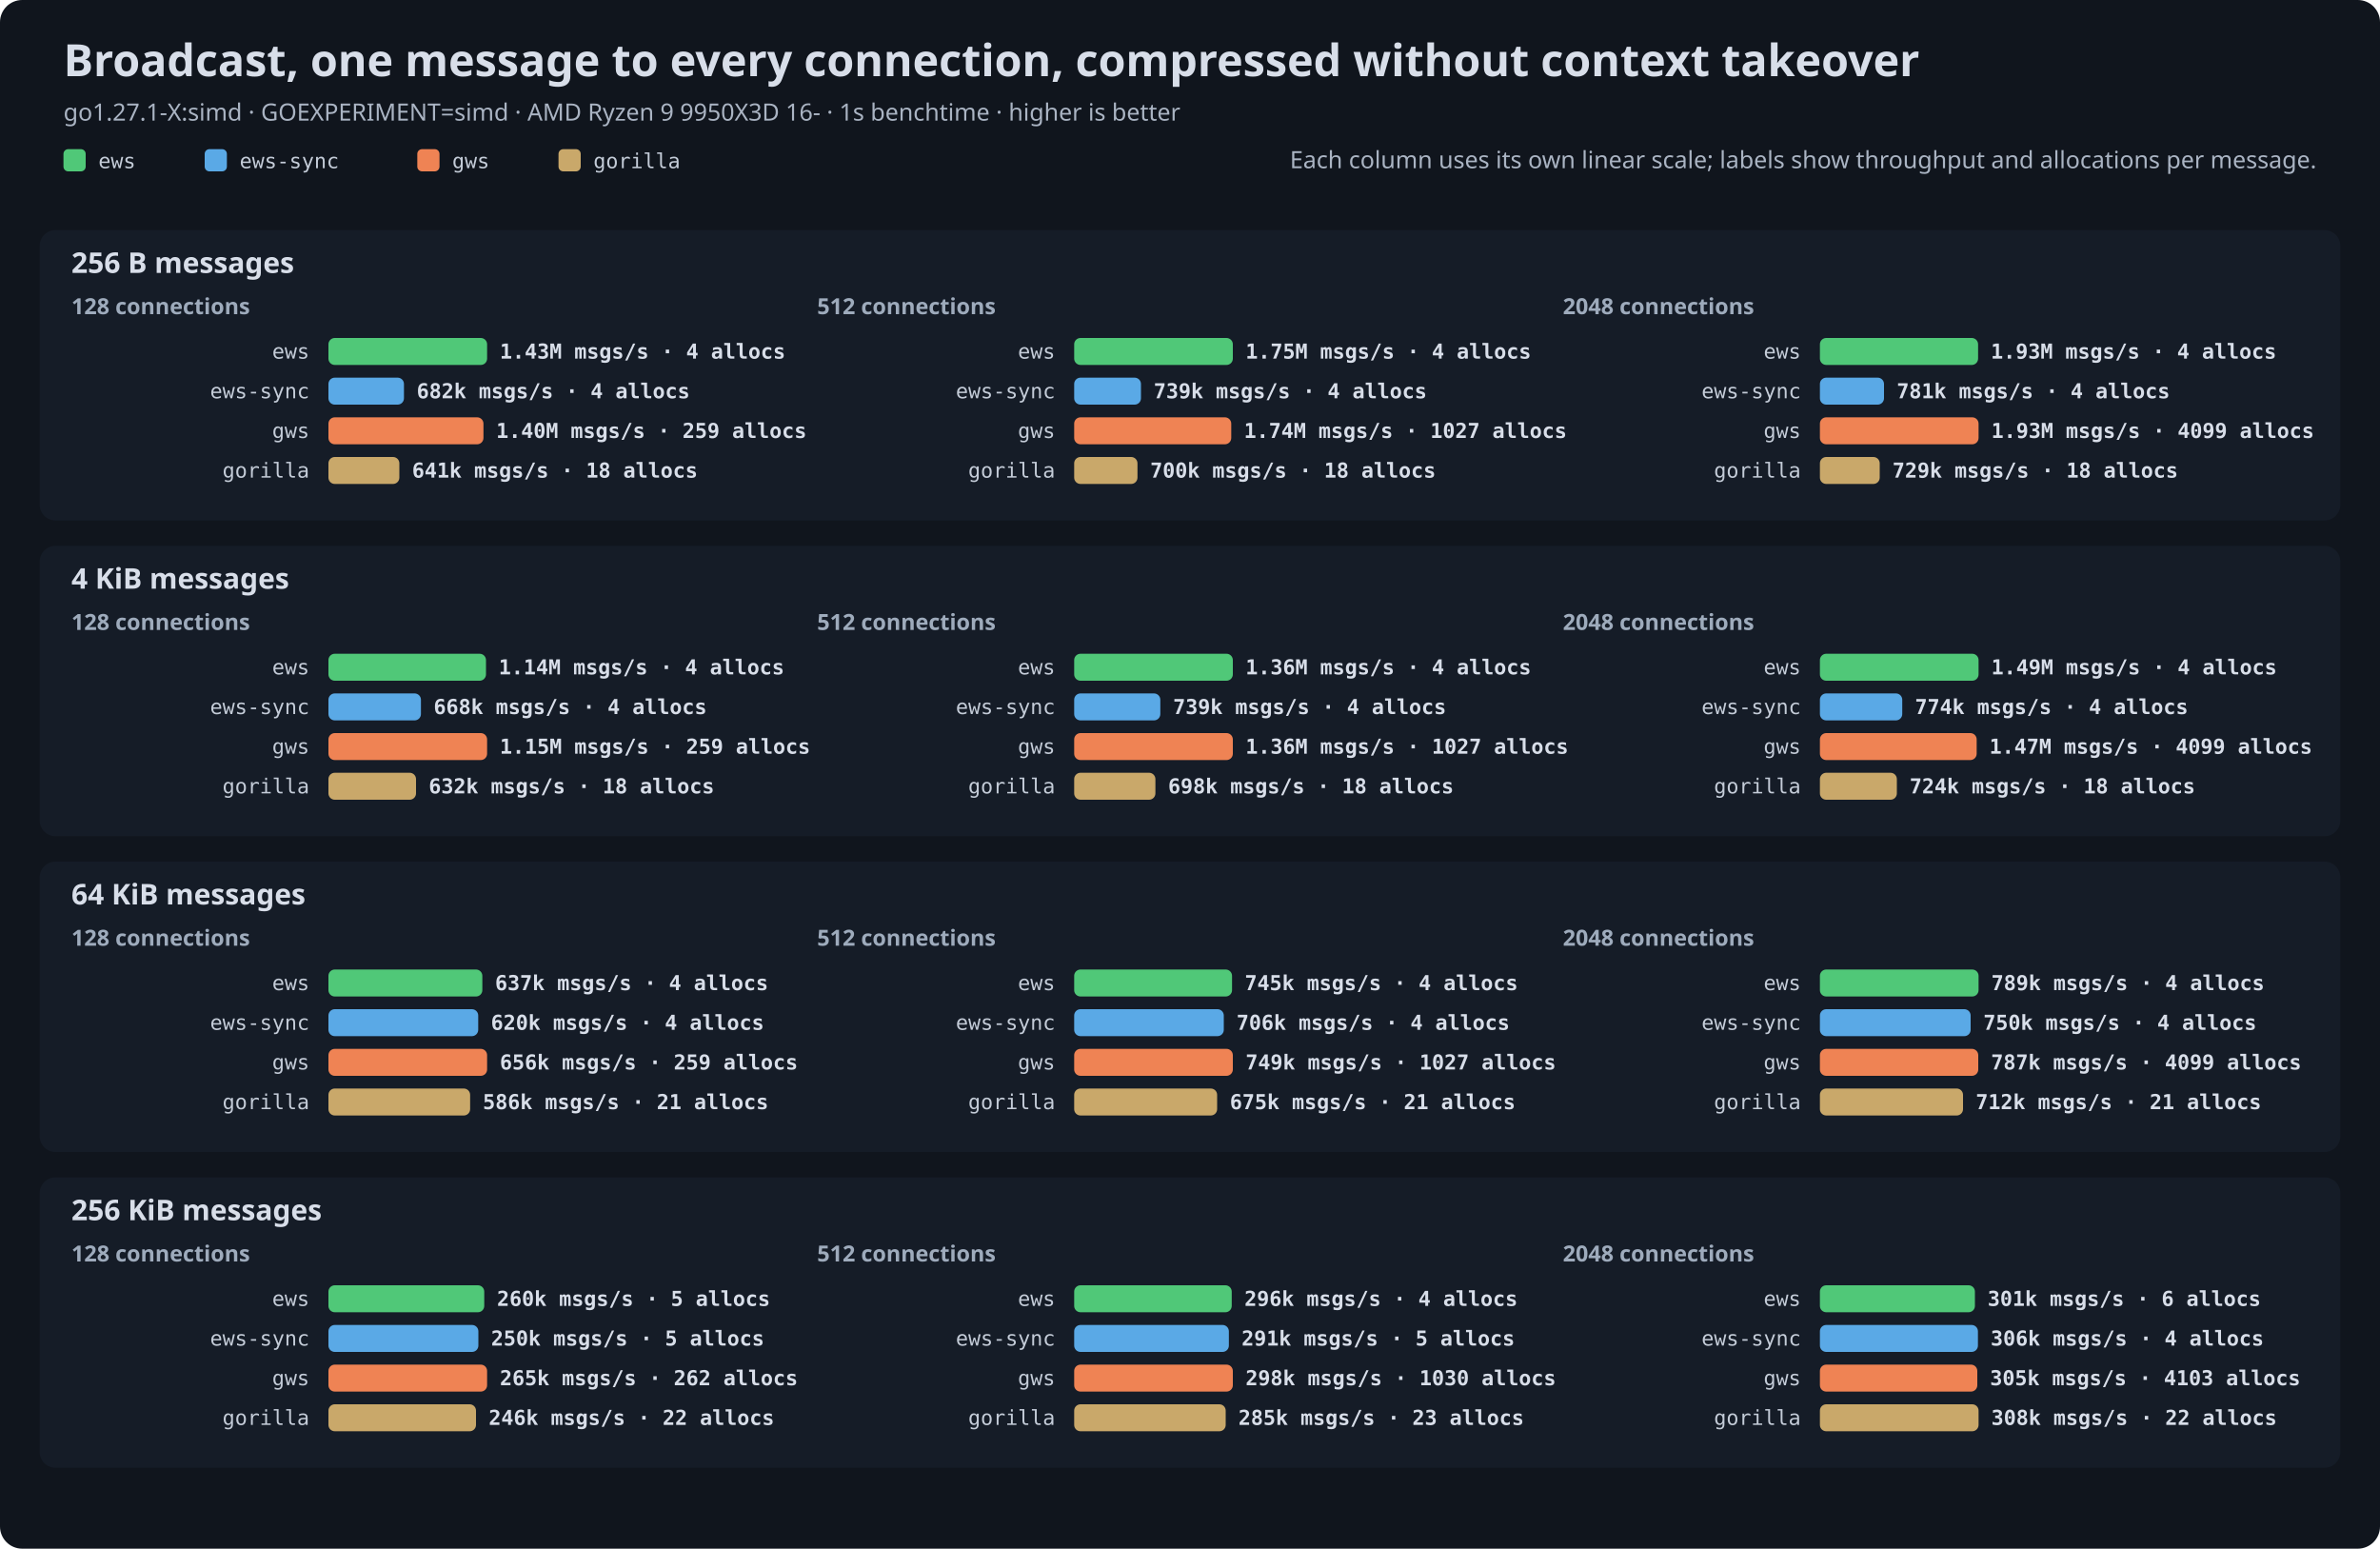
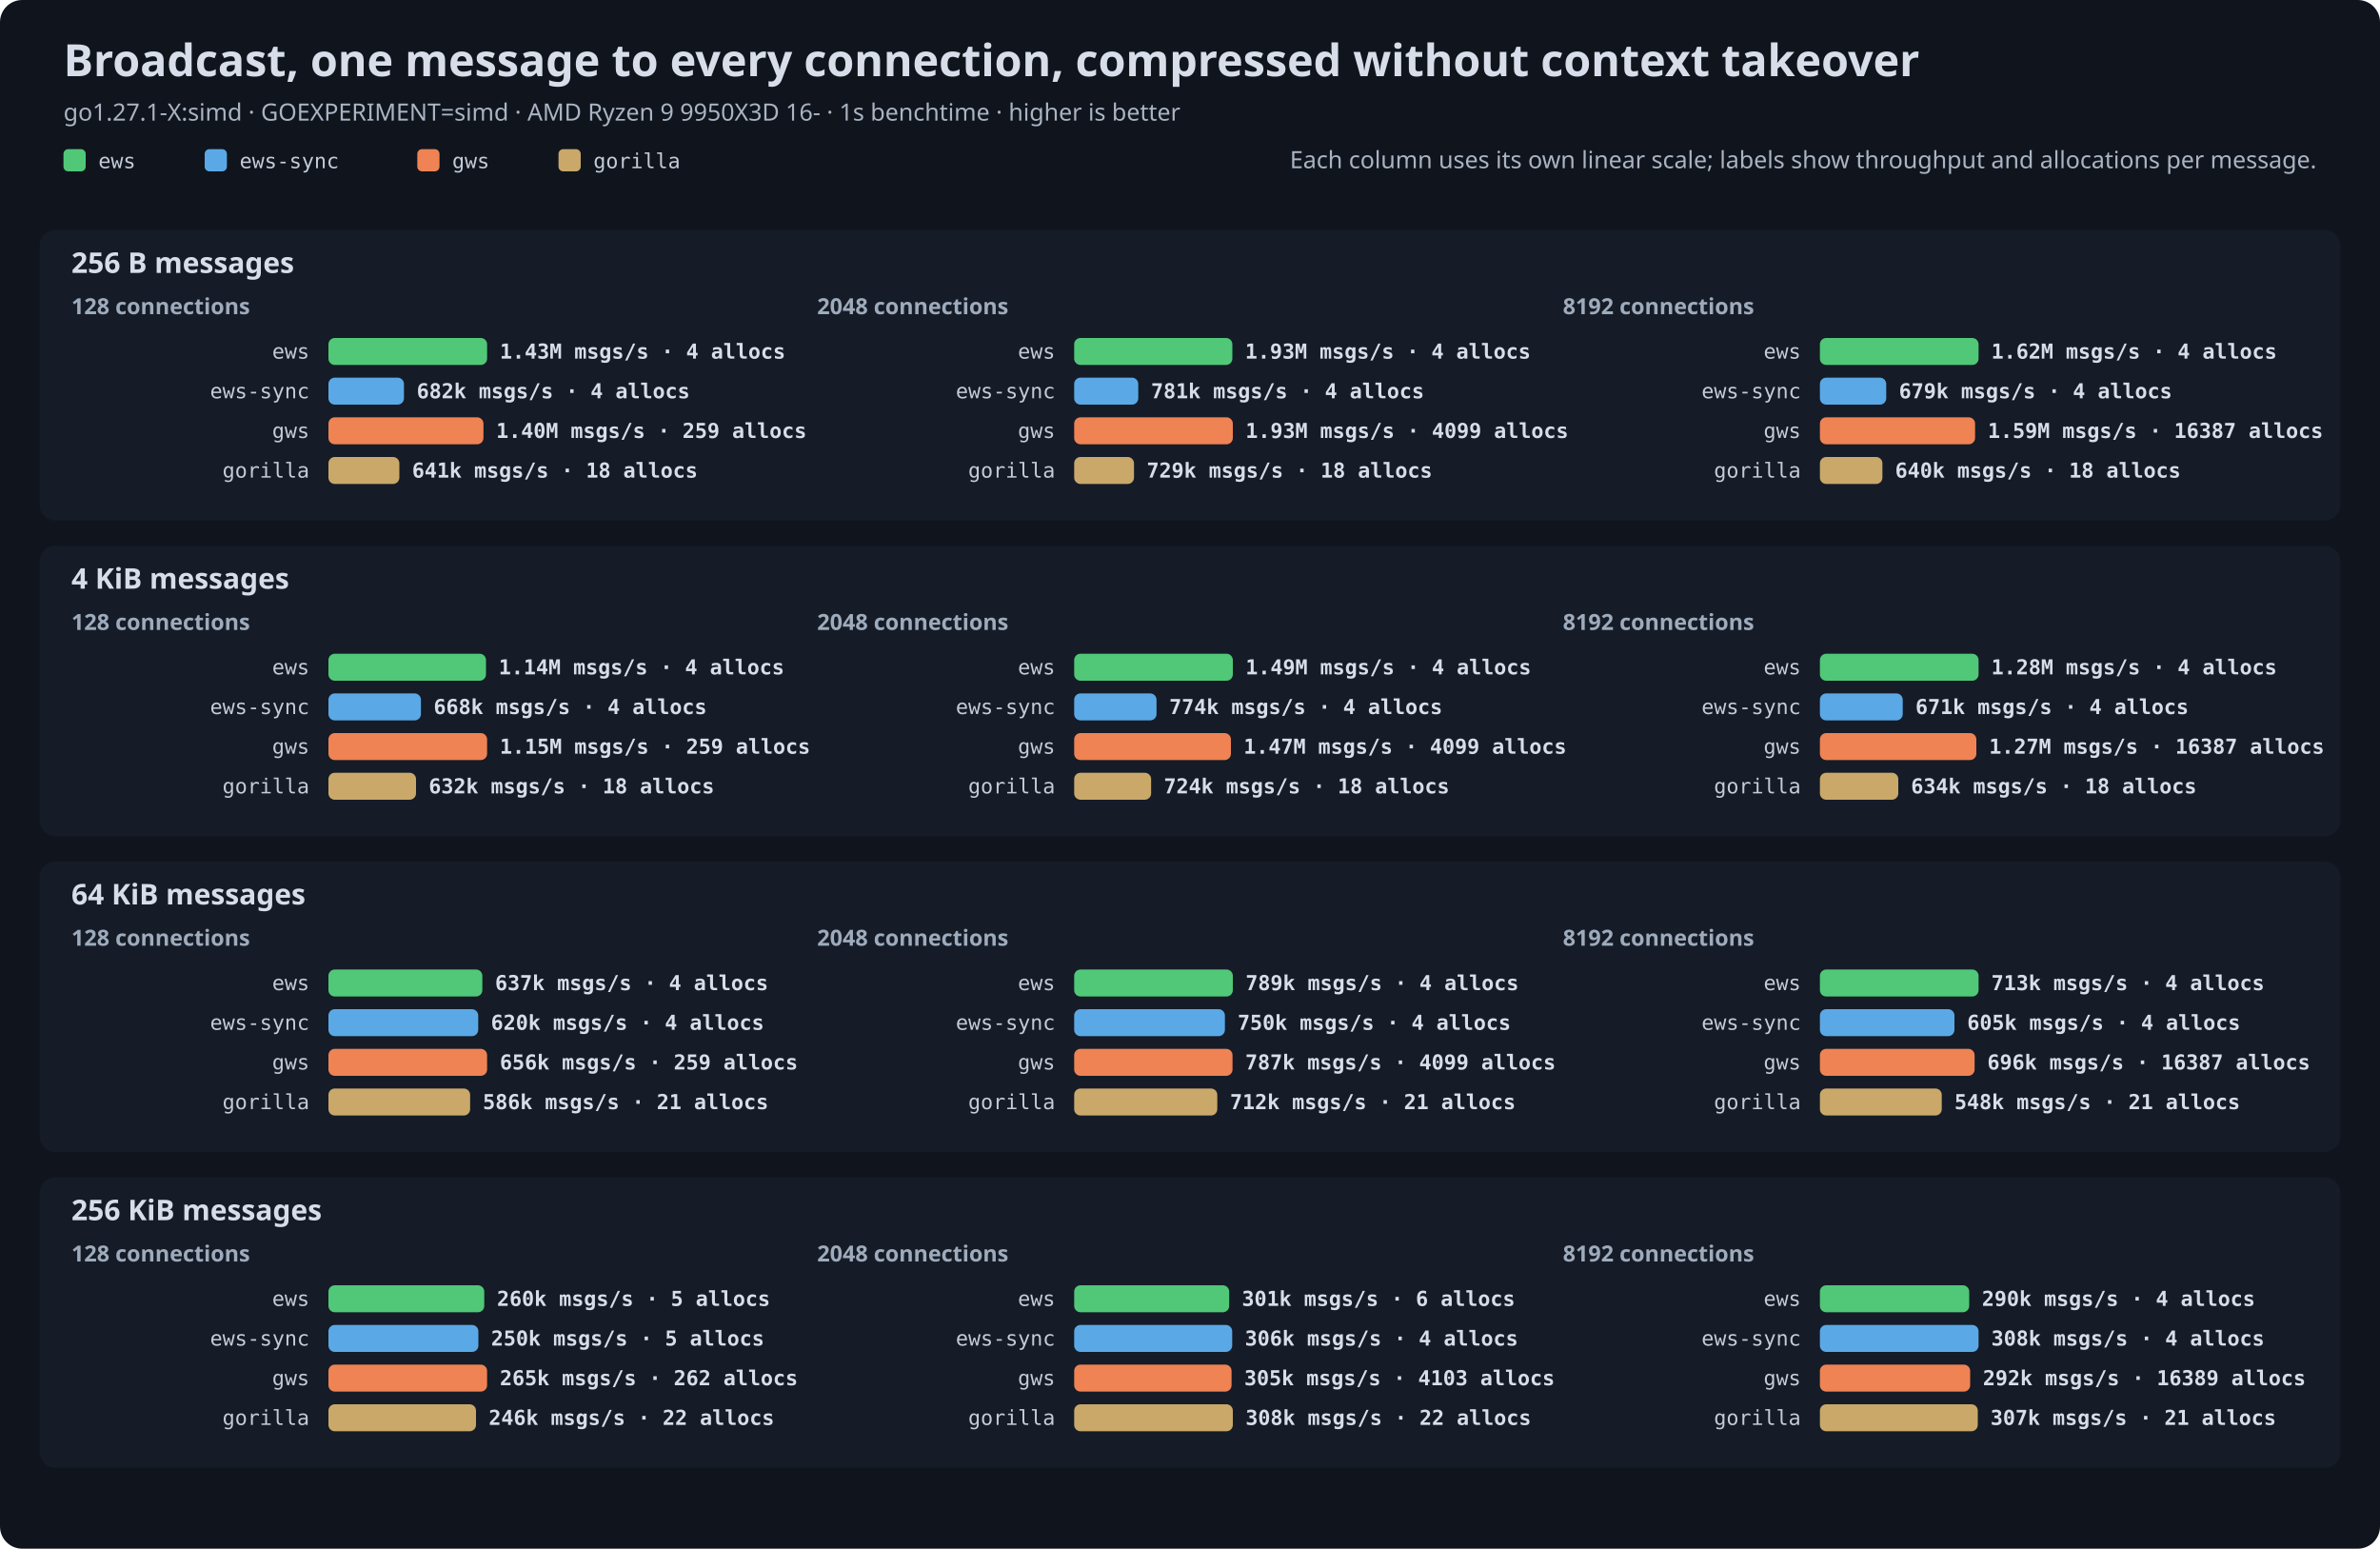
<svg xmlns="http://www.w3.org/2000/svg" width="1500" height="976" viewBox="0 0 1500 976" role="img" aria-labelledby="title desc">
  <style>text{font-family:ui-monospace,SFMono-Regular,Menlo,Consolas,monospace;fill:#d8dee9}.title{font-family:ui-sans-serif,system-ui,sans-serif;font-size:28px;font-weight:700}.subtitle{font-family:ui-sans-serif,system-ui,sans-serif;font-size:15px;fill:#aab4c3}.group{font-family:ui-sans-serif,system-ui,sans-serif;font-size:18px;font-weight:650}.contract{font-family:ui-sans-serif,system-ui,sans-serif;font-size:14px;font-weight:650;fill:#9eabbc}.series{font-size:13px;fill:#c4ccd8}.value{font-size:13px;font-weight:650}.panel{fill:#151c27}</style>
  <rect width="1500" height="976" rx="14" fill="#10151d" />
  <text class="title" x="40" y="48">Broadcast, one message to every connection, compressed without context takeover</text>
  <text class="subtitle" x="40" y="76">go1.27.1-X:simd · GOEXPERIMENT=simd · AMD Ryzen 9 9950X3D 16- · 1s benchtime · higher is better</text>
  <rect x="40" y="94" width="14" height="14" rx="3" fill="#50c878" />
  <text class="series" x="62" y="106">ews</text>
  <rect x="129" y="94" width="14" height="14" rx="3" fill="#5aa9e6" />
  <text class="series" x="151" y="106">ews-sync</text>
  <rect x="263" y="94" width="14" height="14" rx="3" fill="#ef8354" />
  <text class="series" x="285" y="106">gws</text>
  <rect x="352" y="94" width="14" height="14" rx="3" fill="#c9a86a" />
  <text class="series" x="374" y="106">gorilla</text>
  <text class="subtitle" x="1460" y="106" text-anchor="end">Each column uses its own linear scale; labels show throughput and allocations per message.</text>
  <g transform="translate(0,145)">
    <rect class="panel" x="25" y="0" width="1450" height="183" rx="10" />
    <text class="group" x="45" y="27">256 B messages</text>
    <text class="contract" x="45" y="53">128 connections</text>
    <text class="series" x="195" y="81" text-anchor="end">ews</text>
    <rect x="207" y="68" width="100.0" height="17" rx="4" fill="#50c878" />
    <text class="value" x="315.0" y="81">1.43M msgs/s · 4 allocs</text>
    <text class="series" x="195" y="106" text-anchor="end">ews-sync</text>
    <rect x="207" y="93" width="47.6" height="17" rx="4" fill="#5aa9e6" />
    <text class="value" x="262.6" y="106">682k msgs/s · 4 allocs</text>
    <text class="series" x="195" y="131" text-anchor="end">gws</text>
    <rect x="207" y="118" width="97.7" height="17" rx="4" fill="#ef8354" />
    <text class="value" x="312.7" y="131">1.40M msgs/s · 259 allocs</text>
    <text class="series" x="195" y="156" text-anchor="end">gorilla</text>
    <rect x="207" y="143" width="44.7" height="17" rx="4" fill="#c9a86a" />
    <text class="value" x="259.7" y="156">641k msgs/s · 18 allocs</text>
-     <text class="contract" x="515" y="53">512 connections</text>
+     <text class="contract" x="515" y="53">2048 connections</text>
    <text class="series" x="665" y="81" text-anchor="end">ews</text>
-     <rect x="677" y="68" width="100.0" height="17" rx="4" fill="#50c878" />
-     <text class="value" x="785.0" y="81">1.75M msgs/s · 4 allocs</text>
+     <rect x="677" y="68" width="99.7" height="17" rx="4" fill="#50c878" />
+     <text class="value" x="784.7" y="81">1.93M msgs/s · 4 allocs</text>
    <text class="series" x="665" y="106" text-anchor="end">ews-sync</text>
-     <rect x="677" y="93" width="42.1" height="17" rx="4" fill="#5aa9e6" />
-     <text class="value" x="727.1" y="106">739k msgs/s · 4 allocs</text>
+     <rect x="677" y="93" width="40.4" height="17" rx="4" fill="#5aa9e6" />
+     <text class="value" x="725.4" y="106">781k msgs/s · 4 allocs</text>
    <text class="series" x="665" y="131" text-anchor="end">gws</text>
-     <rect x="677" y="118" width="99.0" height="17" rx="4" fill="#ef8354" />
-     <text class="value" x="784.0" y="131">1.74M msgs/s · 1027 allocs</text>
+     <rect x="677" y="118" width="100.0" height="17" rx="4" fill="#ef8354" />
+     <text class="value" x="785.0" y="131">1.93M msgs/s · 4099 allocs</text>
    <text class="series" x="665" y="156" text-anchor="end">gorilla</text>
-     <rect x="677" y="143" width="39.9" height="17" rx="4" fill="#c9a86a" />
-     <text class="value" x="724.9" y="156">700k msgs/s · 18 allocs</text>
-     <text class="contract" x="985" y="53">2048 connections</text>
+     <rect x="677" y="143" width="37.7" height="17" rx="4" fill="#c9a86a" />
+     <text class="value" x="722.7" y="156">729k msgs/s · 18 allocs</text>
+     <text class="contract" x="985" y="53">8192 connections</text>
    <text class="series" x="1135" y="81" text-anchor="end">ews</text>
-     <rect x="1147" y="68" width="99.7" height="17" rx="4" fill="#50c878" />
-     <text class="value" x="1254.7" y="81">1.93M msgs/s · 4 allocs</text>
+     <rect x="1147" y="68" width="100.0" height="17" rx="4" fill="#50c878" />
+     <text class="value" x="1255.0" y="81">1.62M msgs/s · 4 allocs</text>
    <text class="series" x="1135" y="106" text-anchor="end">ews-sync</text>
-     <rect x="1147" y="93" width="40.4" height="17" rx="4" fill="#5aa9e6" />
-     <text class="value" x="1195.4" y="106">781k msgs/s · 4 allocs</text>
+     <rect x="1147" y="93" width="41.8" height="17" rx="4" fill="#5aa9e6" />
+     <text class="value" x="1196.8" y="106">679k msgs/s · 4 allocs</text>
    <text class="series" x="1135" y="131" text-anchor="end">gws</text>
-     <rect x="1147" y="118" width="100.0" height="17" rx="4" fill="#ef8354" />
-     <text class="value" x="1255.0" y="131">1.93M msgs/s · 4099 allocs</text>
+     <rect x="1147" y="118" width="97.8" height="17" rx="4" fill="#ef8354" />
+     <text class="value" x="1252.8" y="131">1.59M msgs/s · 16387 allocs</text>
    <text class="series" x="1135" y="156" text-anchor="end">gorilla</text>
-     <rect x="1147" y="143" width="37.7" height="17" rx="4" fill="#c9a86a" />
-     <text class="value" x="1192.7" y="156">729k msgs/s · 18 allocs</text>
+     <rect x="1147" y="143" width="39.4" height="17" rx="4" fill="#c9a86a" />
+     <text class="value" x="1194.4" y="156">640k msgs/s · 18 allocs</text>
  </g>
  <g transform="translate(0,344)">
    <rect class="panel" x="25" y="0" width="1450" height="183" rx="10" />
    <text class="group" x="45" y="27">4 KiB messages</text>
    <text class="contract" x="45" y="53">128 connections</text>
    <text class="series" x="195" y="81" text-anchor="end">ews</text>
    <rect x="207" y="68" width="99.3" height="17" rx="4" fill="#50c878" />
    <text class="value" x="314.3" y="81">1.14M msgs/s · 4 allocs</text>
    <text class="series" x="195" y="106" text-anchor="end">ews-sync</text>
    <rect x="207" y="93" width="58.3" height="17" rx="4" fill="#5aa9e6" />
    <text class="value" x="273.3" y="106">668k msgs/s · 4 allocs</text>
    <text class="series" x="195" y="131" text-anchor="end">gws</text>
    <rect x="207" y="118" width="100.0" height="17" rx="4" fill="#ef8354" />
    <text class="value" x="315.0" y="131">1.15M msgs/s · 259 allocs</text>
    <text class="series" x="195" y="156" text-anchor="end">gorilla</text>
    <rect x="207" y="143" width="55.2" height="17" rx="4" fill="#c9a86a" />
    <text class="value" x="270.2" y="156">632k msgs/s · 18 allocs</text>
-     <text class="contract" x="515" y="53">512 connections</text>
+     <text class="contract" x="515" y="53">2048 connections</text>
    <text class="series" x="665" y="81" text-anchor="end">ews</text>
    <rect x="677" y="68" width="100.0" height="17" rx="4" fill="#50c878" />
-     <text class="value" x="785.0" y="81">1.36M msgs/s · 4 allocs</text>
+     <text class="value" x="785.0" y="81">1.49M msgs/s · 4 allocs</text>
    <text class="series" x="665" y="106" text-anchor="end">ews-sync</text>
-     <rect x="677" y="93" width="54.3" height="17" rx="4" fill="#5aa9e6" />
-     <text class="value" x="739.3" y="106">739k msgs/s · 4 allocs</text>
+     <rect x="677" y="93" width="51.9" height="17" rx="4" fill="#5aa9e6" />
+     <text class="value" x="736.9" y="106">774k msgs/s · 4 allocs</text>
    <text class="series" x="665" y="131" text-anchor="end">gws</text>
-     <rect x="677" y="118" width="100.0" height="17" rx="4" fill="#ef8354" />
-     <text class="value" x="785.0" y="131">1.36M msgs/s · 1027 allocs</text>
+     <rect x="677" y="118" width="98.8" height="17" rx="4" fill="#ef8354" />
+     <text class="value" x="783.8" y="131">1.47M msgs/s · 4099 allocs</text>
    <text class="series" x="665" y="156" text-anchor="end">gorilla</text>
-     <rect x="677" y="143" width="51.2" height="17" rx="4" fill="#c9a86a" />
-     <text class="value" x="736.2" y="156">698k msgs/s · 18 allocs</text>
-     <text class="contract" x="985" y="53">2048 connections</text>
+     <rect x="677" y="143" width="48.5" height="17" rx="4" fill="#c9a86a" />
+     <text class="value" x="733.5" y="156">724k msgs/s · 18 allocs</text>
+     <text class="contract" x="985" y="53">8192 connections</text>
    <text class="series" x="1135" y="81" text-anchor="end">ews</text>
    <rect x="1147" y="68" width="100.0" height="17" rx="4" fill="#50c878" />
-     <text class="value" x="1255.0" y="81">1.49M msgs/s · 4 allocs</text>
+     <text class="value" x="1255.0" y="81">1.28M msgs/s · 4 allocs</text>
    <text class="series" x="1135" y="106" text-anchor="end">ews-sync</text>
-     <rect x="1147" y="93" width="51.9" height="17" rx="4" fill="#5aa9e6" />
-     <text class="value" x="1206.9" y="106">774k msgs/s · 4 allocs</text>
+     <rect x="1147" y="93" width="52.2" height="17" rx="4" fill="#5aa9e6" />
+     <text class="value" x="1207.2" y="106">671k msgs/s · 4 allocs</text>
    <text class="series" x="1135" y="131" text-anchor="end">gws</text>
-     <rect x="1147" y="118" width="98.8" height="17" rx="4" fill="#ef8354" />
-     <text class="value" x="1253.8" y="131">1.47M msgs/s · 4099 allocs</text>
+     <rect x="1147" y="118" width="98.6" height="17" rx="4" fill="#ef8354" />
+     <text class="value" x="1253.6" y="131">1.27M msgs/s · 16387 allocs</text>
    <text class="series" x="1135" y="156" text-anchor="end">gorilla</text>
-     <rect x="1147" y="143" width="48.5" height="17" rx="4" fill="#c9a86a" />
-     <text class="value" x="1203.5" y="156">724k msgs/s · 18 allocs</text>
+     <rect x="1147" y="143" width="49.4" height="17" rx="4" fill="#c9a86a" />
+     <text class="value" x="1204.4" y="156">634k msgs/s · 18 allocs</text>
  </g>
  <g transform="translate(0,543)">
    <rect class="panel" x="25" y="0" width="1450" height="183" rx="10" />
    <text class="group" x="45" y="27">64 KiB messages</text>
    <text class="contract" x="45" y="53">128 connections</text>
    <text class="series" x="195" y="81" text-anchor="end">ews</text>
    <rect x="207" y="68" width="97.0" height="17" rx="4" fill="#50c878" />
    <text class="value" x="312.0" y="81">637k msgs/s · 4 allocs</text>
    <text class="series" x="195" y="106" text-anchor="end">ews-sync</text>
    <rect x="207" y="93" width="94.4" height="17" rx="4" fill="#5aa9e6" />
    <text class="value" x="309.4" y="106">620k msgs/s · 4 allocs</text>
    <text class="series" x="195" y="131" text-anchor="end">gws</text>
    <rect x="207" y="118" width="100.0" height="17" rx="4" fill="#ef8354" />
    <text class="value" x="315.0" y="131">656k msgs/s · 259 allocs</text>
    <text class="series" x="195" y="156" text-anchor="end">gorilla</text>
    <rect x="207" y="143" width="89.3" height="17" rx="4" fill="#c9a86a" />
    <text class="value" x="304.3" y="156">586k msgs/s · 21 allocs</text>
-     <text class="contract" x="515" y="53">512 connections</text>
+     <text class="contract" x="515" y="53">2048 connections</text>
    <text class="series" x="665" y="81" text-anchor="end">ews</text>
-     <rect x="677" y="68" width="99.5" height="17" rx="4" fill="#50c878" />
-     <text class="value" x="784.5" y="81">745k msgs/s · 4 allocs</text>
+     <rect x="677" y="68" width="100.0" height="17" rx="4" fill="#50c878" />
+     <text class="value" x="785.0" y="81">789k msgs/s · 4 allocs</text>
    <text class="series" x="665" y="106" text-anchor="end">ews-sync</text>
-     <rect x="677" y="93" width="94.3" height="17" rx="4" fill="#5aa9e6" />
-     <text class="value" x="779.3" y="106">706k msgs/s · 4 allocs</text>
+     <rect x="677" y="93" width="95.0" height="17" rx="4" fill="#5aa9e6" />
+     <text class="value" x="780.0" y="106">750k msgs/s · 4 allocs</text>
    <text class="series" x="665" y="131" text-anchor="end">gws</text>
-     <rect x="677" y="118" width="100.0" height="17" rx="4" fill="#ef8354" />
-     <text class="value" x="785.0" y="131">749k msgs/s · 1027 allocs</text>
+     <rect x="677" y="118" width="99.8" height="17" rx="4" fill="#ef8354" />
+     <text class="value" x="784.8" y="131">787k msgs/s · 4099 allocs</text>
    <text class="series" x="665" y="156" text-anchor="end">gorilla</text>
-     <rect x="677" y="143" width="90.1" height="17" rx="4" fill="#c9a86a" />
-     <text class="value" x="775.1" y="156">675k msgs/s · 21 allocs</text>
-     <text class="contract" x="985" y="53">2048 connections</text>
+     <rect x="677" y="143" width="90.2" height="17" rx="4" fill="#c9a86a" />
+     <text class="value" x="775.2" y="156">712k msgs/s · 21 allocs</text>
+     <text class="contract" x="985" y="53">8192 connections</text>
    <text class="series" x="1135" y="81" text-anchor="end">ews</text>
    <rect x="1147" y="68" width="100.0" height="17" rx="4" fill="#50c878" />
-     <text class="value" x="1255.0" y="81">789k msgs/s · 4 allocs</text>
+     <text class="value" x="1255.0" y="81">713k msgs/s · 4 allocs</text>
    <text class="series" x="1135" y="106" text-anchor="end">ews-sync</text>
-     <rect x="1147" y="93" width="95.0" height="17" rx="4" fill="#5aa9e6" />
-     <text class="value" x="1250.0" y="106">750k msgs/s · 4 allocs</text>
+     <rect x="1147" y="93" width="84.8" height="17" rx="4" fill="#5aa9e6" />
+     <text class="value" x="1239.8" y="106">605k msgs/s · 4 allocs</text>
    <text class="series" x="1135" y="131" text-anchor="end">gws</text>
-     <rect x="1147" y="118" width="99.8" height="17" rx="4" fill="#ef8354" />
-     <text class="value" x="1254.8" y="131">787k msgs/s · 4099 allocs</text>
+     <rect x="1147" y="118" width="97.5" height="17" rx="4" fill="#ef8354" />
+     <text class="value" x="1252.5" y="131">696k msgs/s · 16387 allocs</text>
    <text class="series" x="1135" y="156" text-anchor="end">gorilla</text>
-     <rect x="1147" y="143" width="90.2" height="17" rx="4" fill="#c9a86a" />
-     <text class="value" x="1245.2" y="156">712k msgs/s · 21 allocs</text>
+     <rect x="1147" y="143" width="76.8" height="17" rx="4" fill="#c9a86a" />
+     <text class="value" x="1231.8" y="156">548k msgs/s · 21 allocs</text>
  </g>
  <g transform="translate(0,742)">
    <rect class="panel" x="25" y="0" width="1450" height="183" rx="10" />
    <text class="group" x="45" y="27">256 KiB messages</text>
    <text class="contract" x="45" y="53">128 connections</text>
    <text class="series" x="195" y="81" text-anchor="end">ews</text>
    <rect x="207" y="68" width="98.2" height="17" rx="4" fill="#50c878" />
    <text class="value" x="313.2" y="81">260k msgs/s · 5 allocs</text>
    <text class="series" x="195" y="106" text-anchor="end">ews-sync</text>
    <rect x="207" y="93" width="94.5" height="17" rx="4" fill="#5aa9e6" />
    <text class="value" x="309.5" y="106">250k msgs/s · 5 allocs</text>
    <text class="series" x="195" y="131" text-anchor="end">gws</text>
    <rect x="207" y="118" width="100.0" height="17" rx="4" fill="#ef8354" />
    <text class="value" x="315.0" y="131">265k msgs/s · 262 allocs</text>
    <text class="series" x="195" y="156" text-anchor="end">gorilla</text>
    <rect x="207" y="143" width="93.0" height="17" rx="4" fill="#c9a86a" />
    <text class="value" x="308.0" y="156">246k msgs/s · 22 allocs</text>
-     <text class="contract" x="515" y="53">512 connections</text>
+     <text class="contract" x="515" y="53">2048 connections</text>
    <text class="series" x="665" y="81" text-anchor="end">ews</text>
-     <rect x="677" y="68" width="99.3" height="17" rx="4" fill="#50c878" />
-     <text class="value" x="784.3" y="81">296k msgs/s · 4 allocs</text>
+     <rect x="677" y="68" width="97.7" height="17" rx="4" fill="#50c878" />
+     <text class="value" x="782.7" y="81">301k msgs/s · 6 allocs</text>
    <text class="series" x="665" y="106" text-anchor="end">ews-sync</text>
-     <rect x="677" y="93" width="97.5" height="17" rx="4" fill="#5aa9e6" />
-     <text class="value" x="782.5" y="106">291k msgs/s · 5 allocs</text>
+     <rect x="677" y="93" width="99.6" height="17" rx="4" fill="#5aa9e6" />
+     <text class="value" x="784.6" y="106">306k msgs/s · 4 allocs</text>
    <text class="series" x="665" y="131" text-anchor="end">gws</text>
-     <rect x="677" y="118" width="100.0" height="17" rx="4" fill="#ef8354" />
-     <text class="value" x="785.0" y="131">298k msgs/s · 1030 allocs</text>
+     <rect x="677" y="118" width="99.2" height="17" rx="4" fill="#ef8354" />
+     <text class="value" x="784.2" y="131">305k msgs/s · 4103 allocs</text>
    <text class="series" x="665" y="156" text-anchor="end">gorilla</text>
-     <rect x="677" y="143" width="95.5" height="17" rx="4" fill="#c9a86a" />
-     <text class="value" x="780.5" y="156">285k msgs/s · 23 allocs</text>
-     <text class="contract" x="985" y="53">2048 connections</text>
+     <rect x="677" y="143" width="100.0" height="17" rx="4" fill="#c9a86a" />
+     <text class="value" x="785.0" y="156">308k msgs/s · 22 allocs</text>
+     <text class="contract" x="985" y="53">8192 connections</text>
    <text class="series" x="1135" y="81" text-anchor="end">ews</text>
-     <rect x="1147" y="68" width="97.7" height="17" rx="4" fill="#50c878" />
-     <text class="value" x="1252.7" y="81">301k msgs/s · 6 allocs</text>
+     <rect x="1147" y="68" width="94.1" height="17" rx="4" fill="#50c878" />
+     <text class="value" x="1249.1" y="81">290k msgs/s · 4 allocs</text>
    <text class="series" x="1135" y="106" text-anchor="end">ews-sync</text>
-     <rect x="1147" y="93" width="99.6" height="17" rx="4" fill="#5aa9e6" />
-     <text class="value" x="1254.6" y="106">306k msgs/s · 4 allocs</text>
+     <rect x="1147" y="93" width="100.0" height="17" rx="4" fill="#5aa9e6" />
+     <text class="value" x="1255.0" y="106">308k msgs/s · 4 allocs</text>
    <text class="series" x="1135" y="131" text-anchor="end">gws</text>
-     <rect x="1147" y="118" width="99.2" height="17" rx="4" fill="#ef8354" />
-     <text class="value" x="1254.2" y="131">305k msgs/s · 4103 allocs</text>
+     <rect x="1147" y="118" width="94.7" height="17" rx="4" fill="#ef8354" />
+     <text class="value" x="1249.7" y="131">292k msgs/s · 16389 allocs</text>
    <text class="series" x="1135" y="156" text-anchor="end">gorilla</text>
-     <rect x="1147" y="143" width="100.0" height="17" rx="4" fill="#c9a86a" />
-     <text class="value" x="1255.0" y="156">308k msgs/s · 22 allocs</text>
+     <rect x="1147" y="143" width="99.5" height="17" rx="4" fill="#c9a86a" />
+     <text class="value" x="1254.5" y="156">307k msgs/s · 21 allocs</text>
  </g>
</svg>
